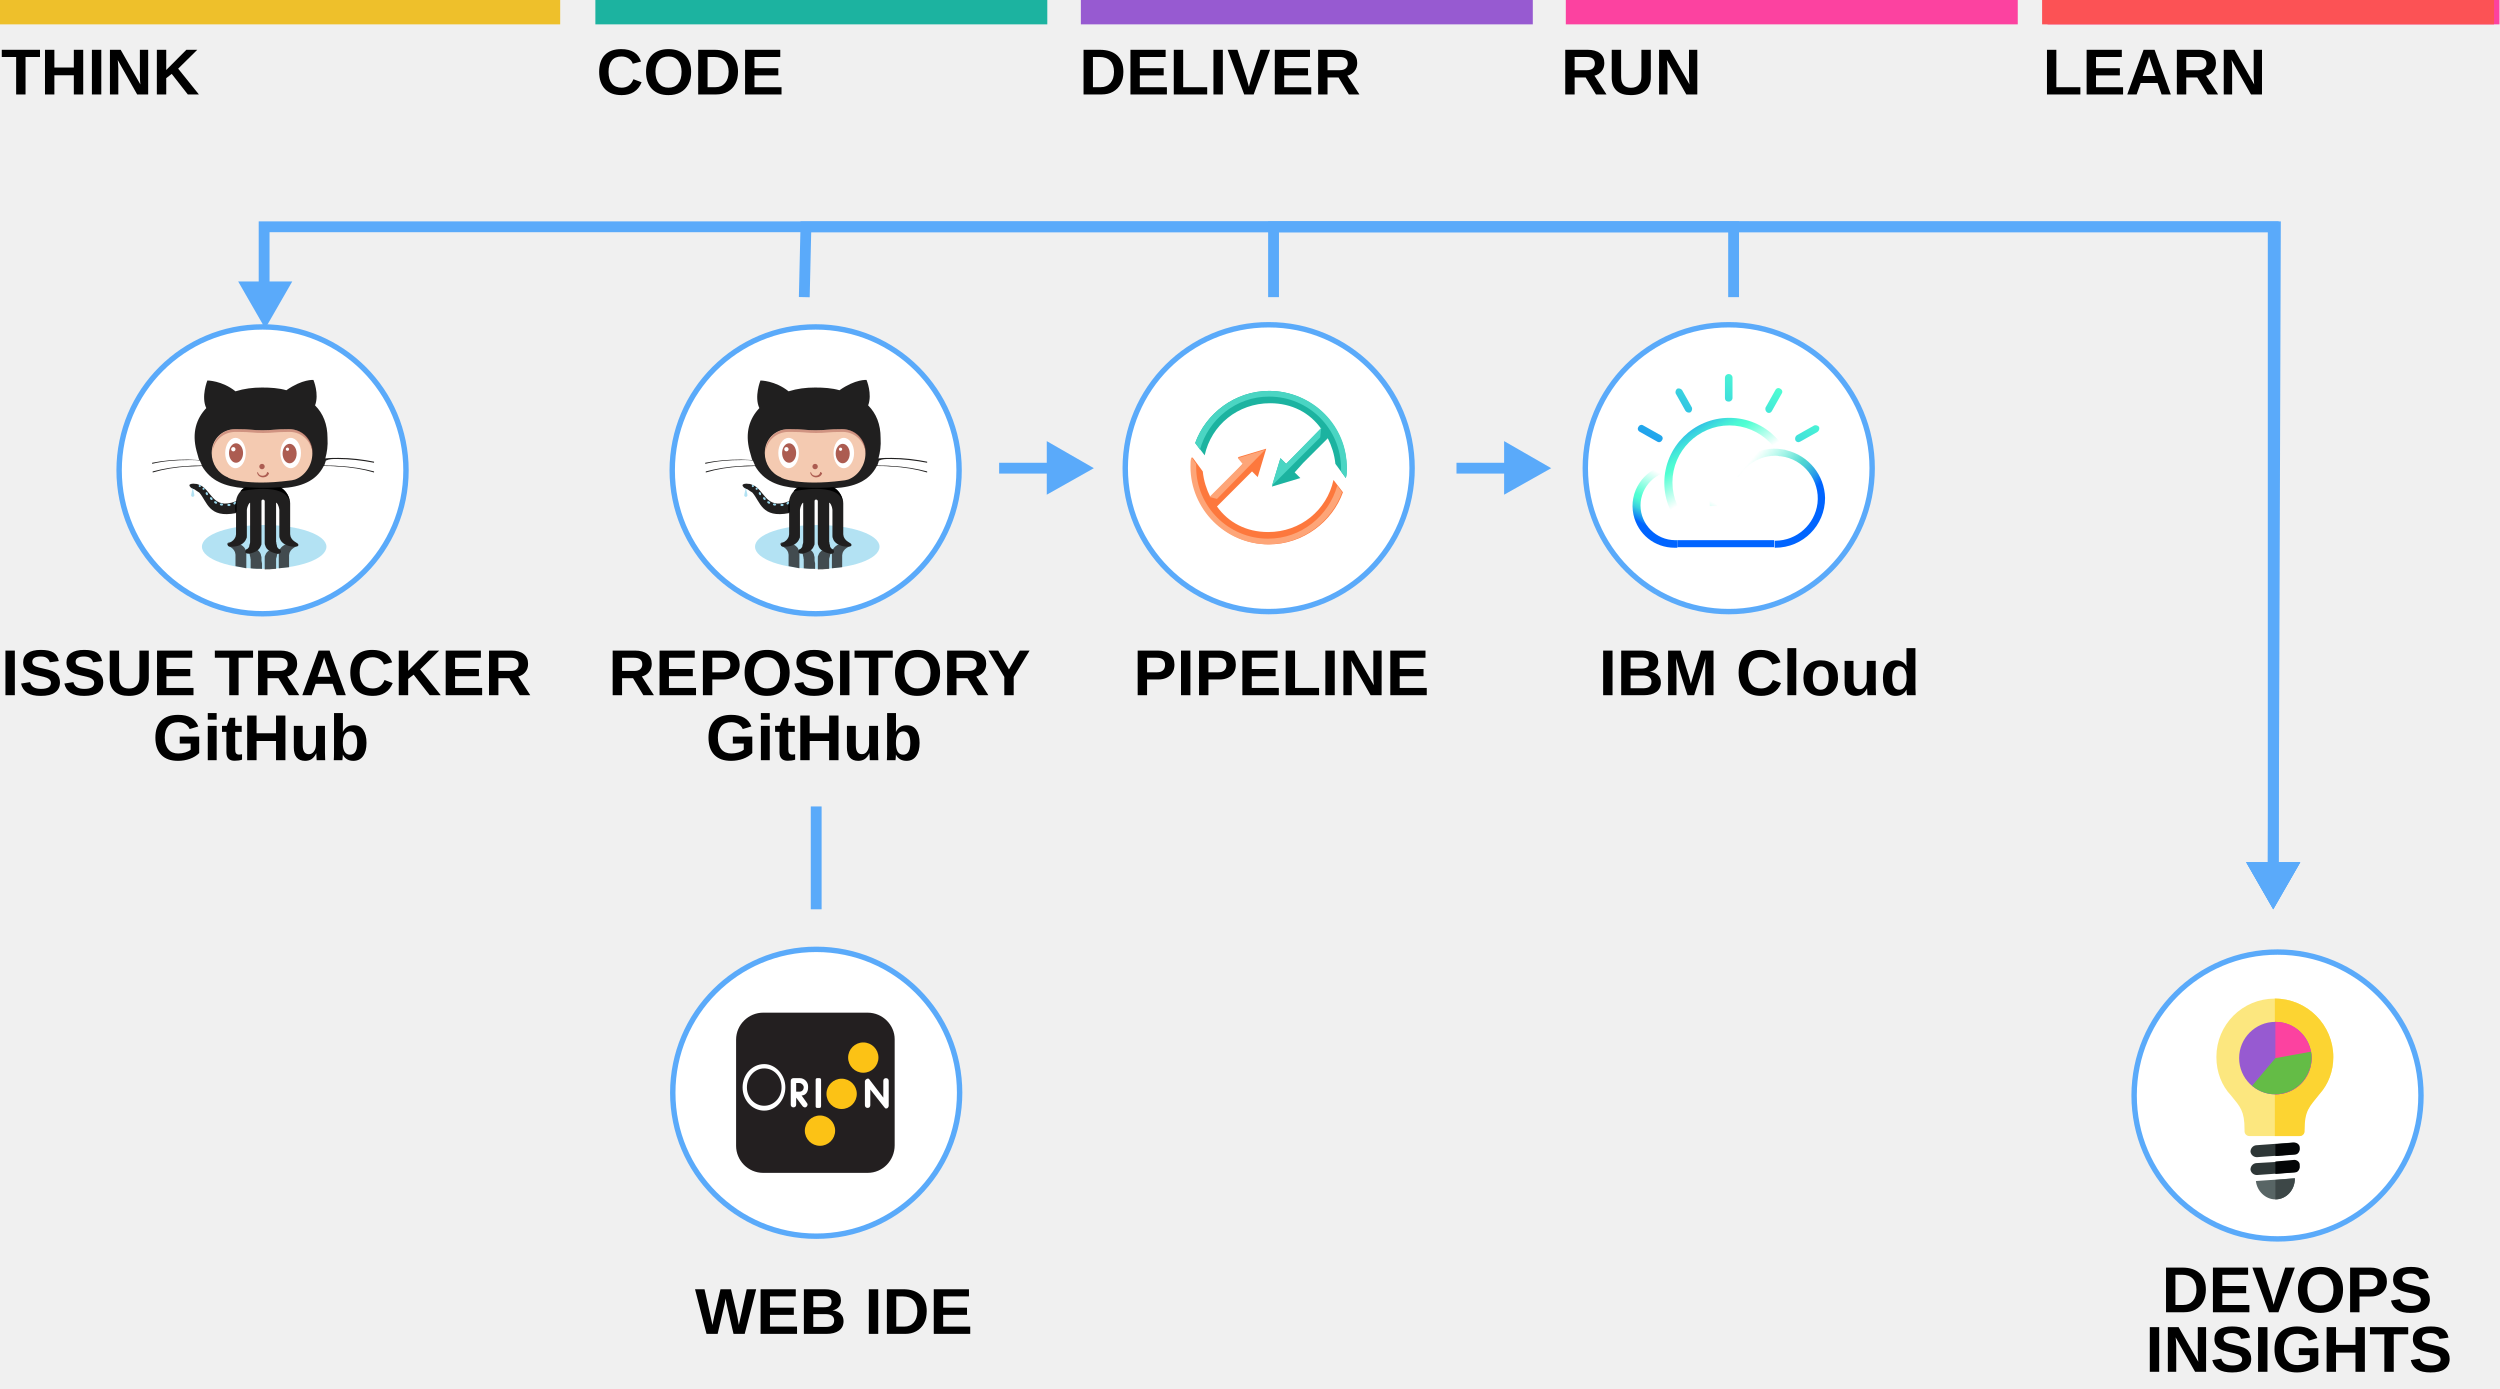
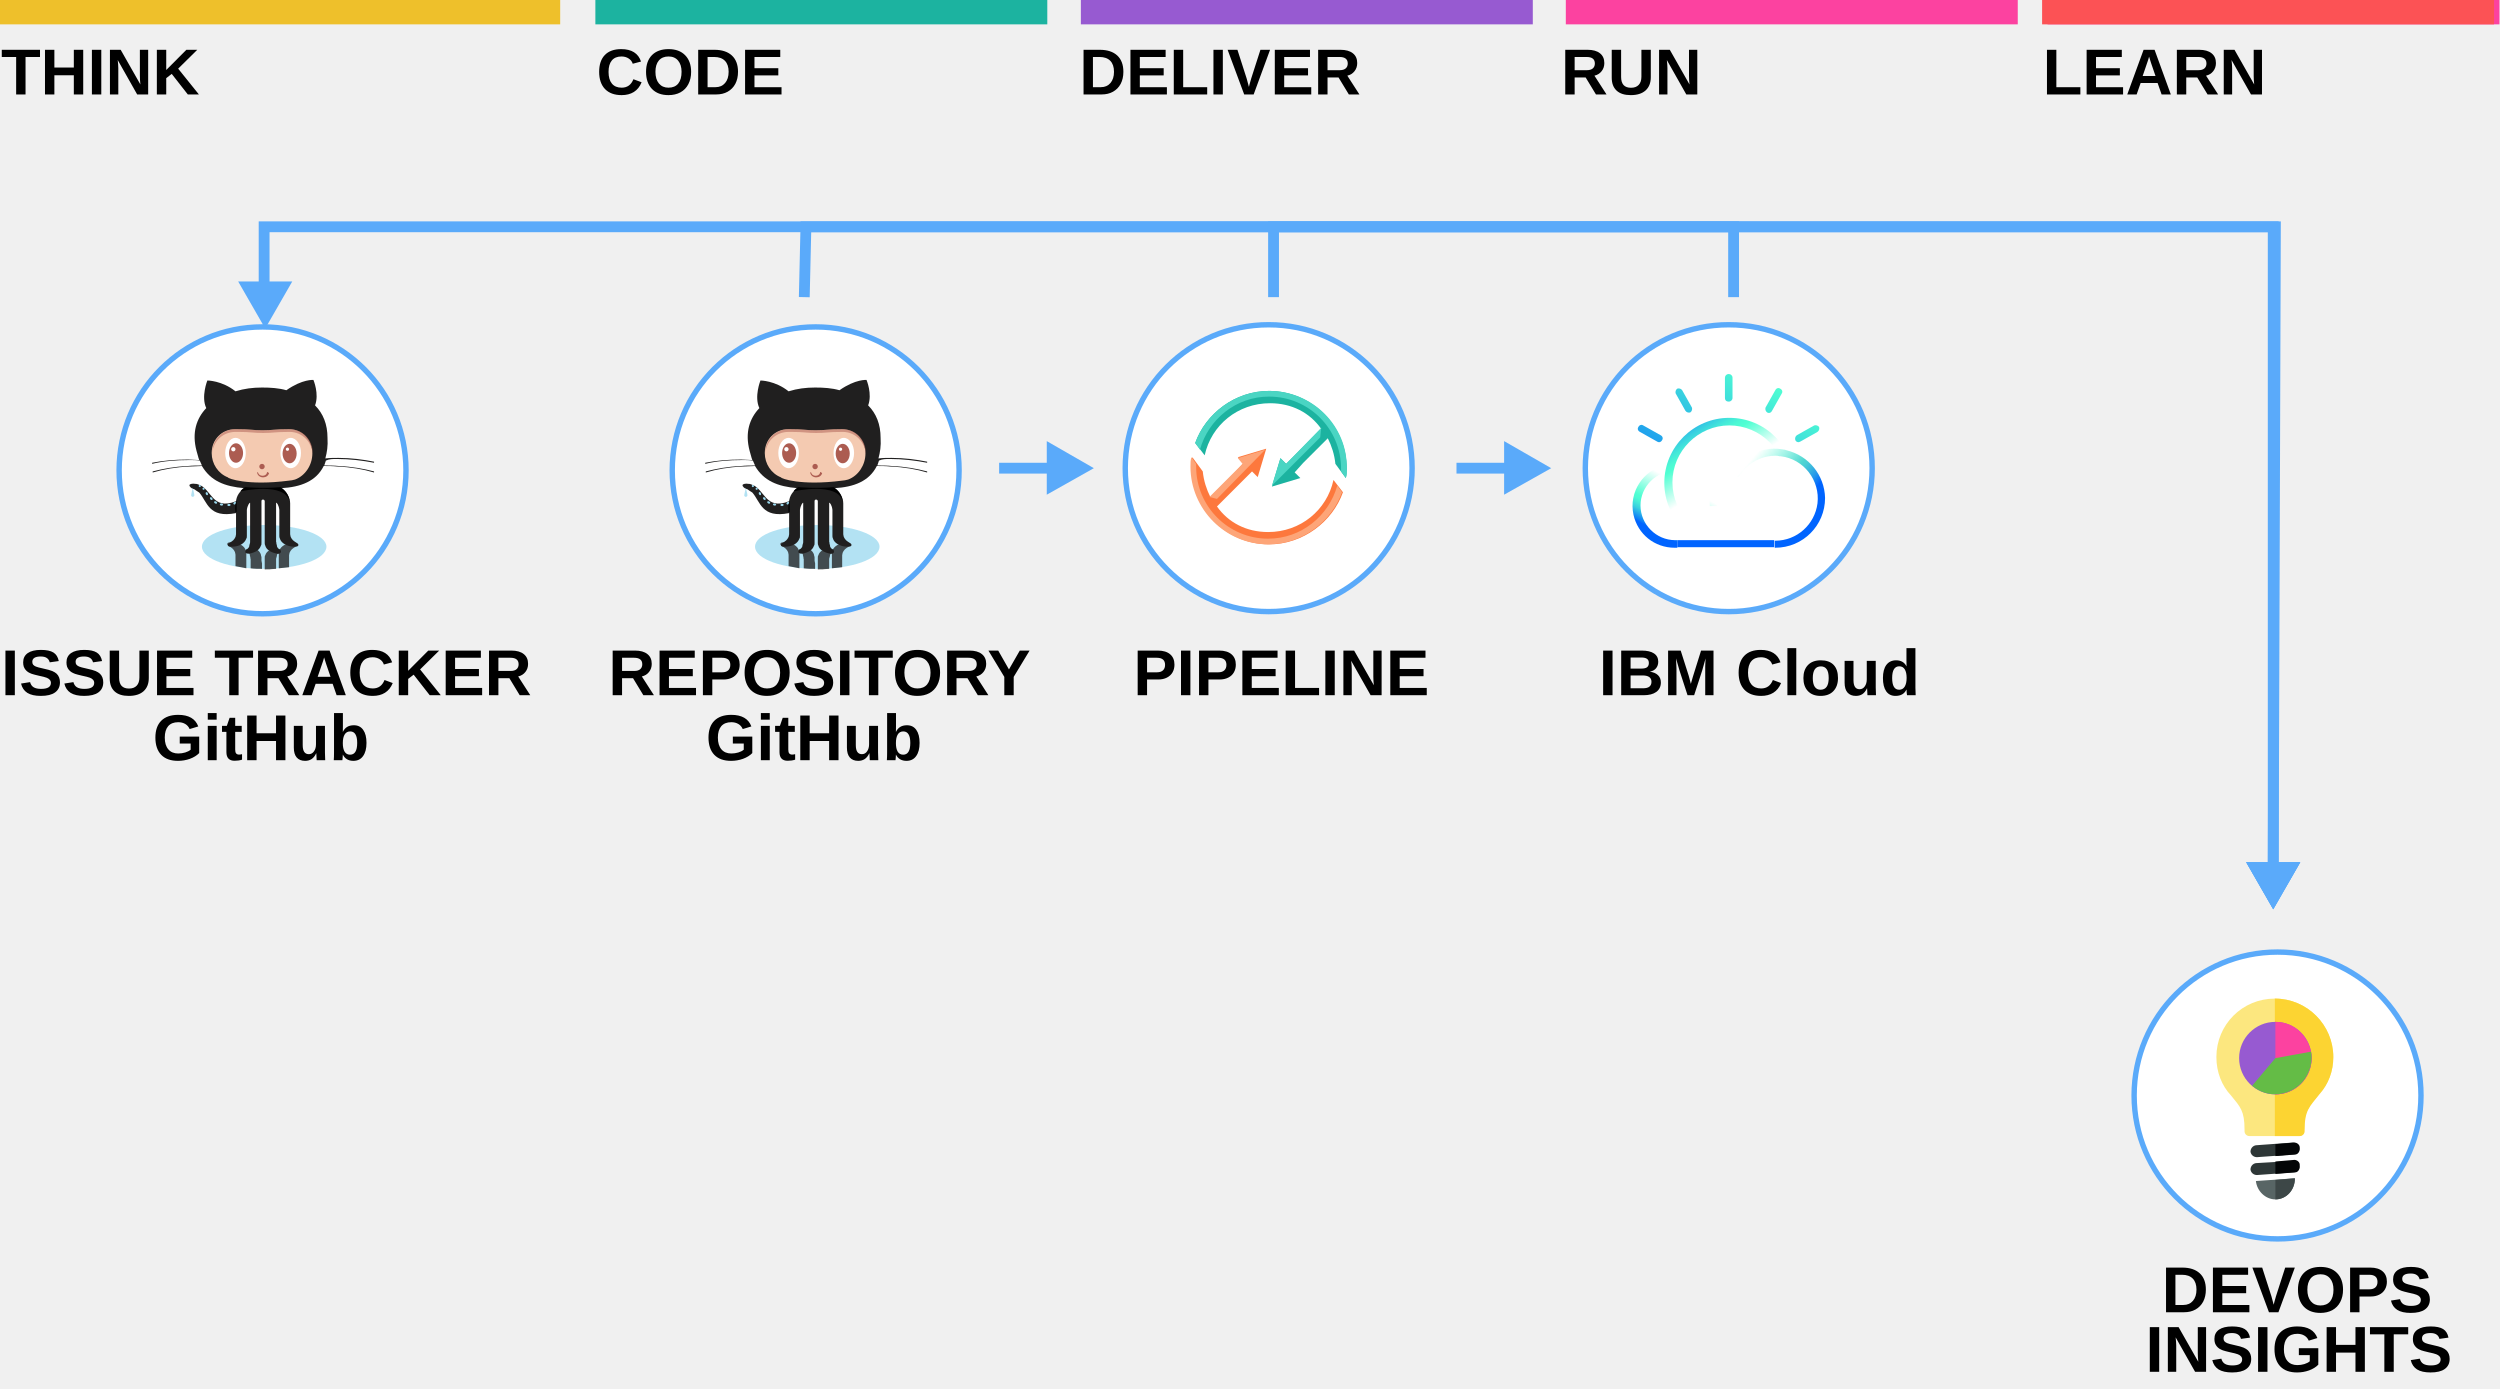
<svg xmlns="http://www.w3.org/2000/svg" version="1.1" id="Layer_1" x="0px" y="0px" viewBox="-74 268.5 461.9 256.5" style="enable-background:new -74 268.5 461.9 256.5;" xml:space="preserve">
  <style type="text/css">
	.st0{fill:none;}
	.st1{fill:#FFFFFF;stroke:#5AAAFA;stroke-miterlimit:10;}
	.st2{fill:#1CB3A0;}
	.st3{fill:#975AD1;}
	.st4{fill:#FC42A0;}
	.st5{fill:none;stroke:#5AAAFA;stroke-width:2;stroke-miterlimit:10;}
	.st6{fill:#5AAAFA;}
	.st7{fill:#FD783D;}
	.st8{fill:#FDA578;}
	.st9{fill:#4AD5C3;}
	.st10{fill:#231F20;}
	.st11{fill:#FCC215;}
	.st12{fill:#FFFFFF;}
	.st13{fill:#2E3737;}
	.st14{fill:#586565;}
	.st15{fill:#FCE77F;}
	.st16{fill:#FCD432;}
	.st17{fill:#030506;}
	.st18{fill:#3D4747;}
	.st19{fill:#64BC46;}
	.st20{fill:#FC5255;}
	.st21{opacity:0.77;fill:#9CDAF0;enable-background:new    ;}
	.st22{opacity:0.77;fill:#201F1F;enable-background:new    ;}
	.st23{fill:#201F1F;}
	.st24{fill:#F4CAB1;}
	.st25{opacity:0.5;fill:#AC5C51;enable-background:new    ;}
	.st26{fill:#AC5C51;}
	.st27{fill:#9CDAF0;}
	.st28{font-family:'Arial'; font-weight: bold}
	.st29{font-size:12px;}
	.st30{fill:none;stroke:#FFFFFF;stroke-width:0.5;stroke-miterlimit:10;}
	.st31{opacity:0.35;}
	.st32{fill:#EEC02B;}
	.st33{fill:url(#SVGID_1_);}
	.st34{fill:url(#SVGID_2_);}
	.st35{fill:#0064FF;}
	.st36{fill:url(#SVGID_3_);}
	.st37{fill:url(#SVGID_4_);}
	.st38{fill:url(#SVGID_5_);}
	.st39{fill:url(#SVGID_6_);}
	.st40{fill:url(#SVGID_7_);}
	.st41{fill:url(#SVGID_8_);}
</style>
  <g>
    <rect id="canvas_background" x="35" y="267.5" class="st0" width="582" height="402" />
  </g>
  <g id="svg_1">
    <circle id="svg_2" class="st1" cx="245.4" cy="355" r="26.5" />
  </g>
  <rect id="svg_3" x="36" y="268.5" class="st2" width="83.5" height="4.5" />
  <rect id="svg_4" x="125.7" y="268.5" class="st3" width="83.5" height="4.5" />
  <rect id="svg_5" x="215.3" y="268.5" class="st4" width="83.5" height="4.5" />
  <circle id="svg_6" class="st1" cx="160.4" cy="355" r="26.5" />
-   <line id="svg_7" class="st5" x1="76.8" y1="436.5" x2="76.8" y2="417.5" />
  <g id="svg_8">
    <g id="svg_9">
      <line id="svg_10" class="st5" x1="120.9" y1="355" x2="110.6" y2="355" />
      <g id="svg_11">
        <polygon id="svg_12" class="st6" points="119.4,350 128.1,355 119.4,359.9    " />
      </g>
    </g>
  </g>
  <g id="svg_13">
    <g id="svg_14">
      <line id="svg_15" class="st5" x1="205.4" y1="355" x2="195.1" y2="355" />
      <g id="svg_16">
        <polygon id="svg_17" class="st6" points="203.9,350 212.6,355 203.9,359.9    " />
      </g>
    </g>
  </g>
-   <circle id="svg_18" class="st1" cx="76.8" cy="470.4" r="26.5" />
  <g id="svg_70">
    <g id="g3-2" transform="scale(1.75) ">
      <g id="svg_71">
        <path id="svg_72" class="st7" d="M98.5,204.1c-0.7,3.2-3.5,5.5-6.9,5.5c-2.3,0-4.2-1-5.4-2.7l3.7-3.7l0.4,0.4l-0.4-0.4l0,0     l0.6,0.6l0.9-3l-3,0.9l0.6,0.6l-0.9,1l-2.6,2.6c-0.4-0.8-0.7-1.7-0.8-2.7l-1.1-1.5c-0.1,0.3-0.1,0.6-0.1,1c0,4.5,3.7,8.2,8.2,8.2     c3.6,0,6.7-2.4,7.8-5.5L98.5,204.1L98.5,204.1z" />
        <polyline id="svg_73" class="st8" points="85.4,205.9 88.9,202.4 88.4,201.8 91.3,200.9 86.2,206.1    " />
      </g>
      <g id="svg_74">
        <path id="svg_75" class="st8" d="M91.6,210.9c3.6,0,6.7-2.4,7.8-5.5l-0.5-0.7c-0.9,3.2-3.8,5.6-7.3,5.6c-4.2,0-7.6-3.4-7.6-7.6     c0-0.1,0-0.2,0-0.3l-0.5-0.7c-0.1,0.3-0.1,0.6-0.1,1C83.4,207.2,87.1,210.9,91.6,210.9z" />
        <line id="svg_76" class="st0" x1="85.5" y1="206" x2="86.1" y2="206.3" />
      </g>
    </g>
    <g id="g3-2_1_" transform="scale(1.75) ">
      <g id="svg_77">
        <path id="svg_78" class="st2" d="M84.9,201.5c0.7-3.2,3.5-5.5,6.9-5.5c2.3,0,4.2,1,5.4,2.7l-3.7,3.7l-0.4-0.4l0.4,0.4l0,0     l-0.6-0.6l-0.9,3l3-0.9l-0.6-0.6l0.9-1l2.6-2.6c0.4,0.8,0.7,1.7,0.8,2.7l1.1,1.5c0.1-0.3,0.1-0.6,0.1-1c0-4.5-3.7-8.2-8.2-8.2     c-3.6,0-6.7,2.4-7.8,5.5L84.9,201.5L84.9,201.5z" />
        <polyline id="svg_79" class="st9" points="97.2,198.6 93.5,202.4 92.9,201.8 92,204.7 97.1,199.6    " />
      </g>
      <g id="svg_80">
        <path id="svg_81" class="st9" d="M91.7,194.7c-3.6,0-6.7,2.4-7.8,5.5l0.5,0.7c0.9-3.2,3.8-5.6,7.3-5.6c4.2,0,7.6,3.4,7.6,7.6     c0,0.1,0,0.2,0,0.3l0.5,0.7c0.1-0.3,0.1-0.6,0.1-1C100,198.4,96.3,194.7,91.7,194.7z" />
        <line id="svg_82" class="st0" x1="97.9" y1="199.7" x2="97.2" y2="199.4" />
      </g>
    </g>
  </g>
-   <path id="XMLID_17_" class="st10" d="M86.3,485.2H67c-2.8,0-5-2.3-5-5v-19.6c0-2.8,2.3-5,5-5h19.3c2.8,0,5,2.3,5,4.9v19.6  C91.3,482.9,89.1,485.2,86.3,485.2z" />
-   <circle id="XMLID_16_" class="st11" cx="85.5" cy="463.9" r="2.8" />
-   <circle id="XMLID_15_" class="st11" cx="81.5" cy="470.6" r="2.8" />
-   <circle id="XMLID_14_" class="st11" cx="77.5" cy="477.4" r="2.8" />
-   <path id="XMLID_13_" class="st12" d="M77.4,473.2H77c-0.2,0-0.3-0.1-0.3-0.3V468c0-0.2,0.1-0.3,0.3-0.3h0.4c0.2,0,0.3,0.1,0.3,0.3  v4.8C77.7,473.1,77.6,473.2,77.4,473.2z" />
-   <path id="XMLID_3_" class="st12" d="M89.7,467.7L89.7,467.7c-0.3,0-0.5,0.2-0.5,0.5v3.1l-2.6-3.4l0,0l-0.1-0.1l0,0h-0.1h-0.1l0,0  l0,0h-0.1l0,0c-0.2,0.1-0.3,0.2-0.4,0.4c0,0,0,0,0,0.1l0,0v4.4c0,0.3,0.2,0.5,0.5,0.5l0,0c0.3,0,0.5-0.2,0.5-0.5v-2.9l2.6,3.3  c0.1,0.1,0.1,0.1,0.2,0.2l0,0h0.1l0,0l0,0h0.1l0,0c0.2,0,0.4-0.3,0.4-0.5v-4.6C90.2,467.9,90,467.7,89.7,467.7z" />
-   <path id="XMLID_9_" class="st12" d="M67.2,465.1c-2.2,0-4,1.9-4,4.3c0,2.4,1.8,4.3,4,4.3c2.2,0,3.9-2,3.9-4.3  C71.1,467.1,69.3,465.1,67.2,465.1z M67.2,472.8c-1.8,0-3.2-1.5-3.2-3.4c0-1.9,1.4-3.5,3.2-3.5c1.8,0,3.2,1.5,3.2,3.5  S68.9,472.8,67.2,472.8z" />
-   <path id="XMLID_8_" class="st12" d="M75.3,469.5v-0.3c0-0.8-0.7-1.5-1.5-1.5h-0.1h-1.1l0,0c-0.3,0-0.5,0.2-0.5,0.5v4.4  c0,0.3,0.2,0.5,0.5,0.5l0,0c0.3,0,0.5-0.2,0.5-0.5v-1.3l1.2,1.6c0.2,0.2,0.5,0.3,0.7,0.1l0,0c0.2-0.2,0.3-0.5,0.1-0.7l-1-1.4  C74.8,470.9,75.3,470.3,75.3,469.5L75.3,469.5z M74.5,469.4c0,0.4-0.3,0.8-0.8,0.8h-0.6l0,0v-1.6h0.6  C74.1,468.6,74.5,469,74.5,469.4L74.5,469.4z" />
  <circle id="svg_83" class="st1" cx="346.8" cy="470.9" r="26.5" />
  <path id="svg_100" class="st13" d="M349.8,481.8l-6.8,0.5c-0.6,0-1.1-0.4-1.2-1l0,0c0-0.6,0.4-1.1,1-1.2l6.8-0.5  c0.6,0,1.1,0.4,1.2,1l0,0C350.9,481.3,350.4,481.8,349.8,481.8z" />
  <path id="svg_101" class="st13" d="M349.8,485.1l-6.8,0.5c-0.6,0-1.1-0.4-1.2-1l0,0c0-0.6,0.4-1.1,1-1.2l6.8-0.4  c0.6,0,1.1,0.4,1.2,1l0,0C350.9,484.6,350.4,485.1,349.8,485.1L349.8,485.1z" />
  <g id="svg_102">
    <path id="svg_103" class="st14" d="M342.9,486.7h-0.1c0.2,1.9,1.8,3.4,3.6,3.4c2,0,3.6-1.7,3.6-3.8c0,0,0,0,0-0.1L342.9,486.7   L342.9,486.7z" />
  </g>
  <g id="svg_104">
    <path id="svg_105" class="st15" d="M357.1,463.8c0-5.9-4.8-10.8-10.8-10.8s-10.8,4.8-10.8,10.8c0,2.8,1,5.3,2.7,7.1   c1.7,2.1,2.5,2.8,2.5,6.3v0.3c0,0.5,0.4,0.9,0.9,0.9h9.2c0.5,0,0.9-0.4,0.9-0.9v-0.2c0-3.7,0.9-4.3,2.8-6.7l0,0   C356.2,468.8,357.1,466.4,357.1,463.8L357.1,463.8z" />
    <path id="svg_106" class="st15" d="M354.7,470.7l0.1-0.2C354.8,470.5,354.7,470.6,354.7,470.7L354.7,470.7z" />
  </g>
  <path id="svg_107" class="st16" d="M357.1,463.8c0-5.9-4.8-10.8-10.8-10.8v25.4h4.6c0.5,0,0.9-0.4,0.9-0.9v-0.2  c0-3.7,0.9-4.3,2.8-6.7l0,0C356.2,468.8,357.1,466.4,357.1,463.8z" />
  <path id="svg_108" class="st17" d="M350.9,484.1v-0.4c0-0.5-0.5-0.9-1-0.9l-3.5,0.3v2.3l3.7-0.3  C350.5,485.1,350.9,484.6,350.9,484.1L350.9,484.1z" />
  <path id="svg_109" class="st17" d="M350.9,480.8v-0.3c0-0.5-0.5-0.9-1-0.9l-3.5,0.3v2.2l3.7-0.3  C350.5,481.8,350.9,481.3,350.9,480.8z" />
  <path id="svg_110" class="st18" d="M350,486.2l-3.6,0.3v3.6C348.4,490.1,350,488.4,350,486.2C350,486.3,350,486.3,350,486.2  L350,486.2z" />
  <circle id="svg_111" class="st3" cx="346.4" cy="464" r="6.7" />
  <path id="svg_112" class="st4" d="M346.4,457.3v13.4c3.7,0,6.7-3,6.7-6.7C353,460.3,350.1,457.3,346.4,457.3z" />
  <path id="svg_113" class="st19" d="M351.5,468.3c1.3-1.6,1.8-3.6,1.5-5.5l-6.6,1.2l-4.3,5.1C344.9,471.5,349.1,471.1,351.5,468.3z" />
  <rect id="svg_114" x="304.3" y="268.5" class="st4" width="83.5" height="4.5" />
  <rect id="svg_121" x="303.3" y="268.5" class="st20" width="83.5" height="4.5" />
  <g id="svg_122">
    <g id="svg_123">
      <polyline id="svg_124" class="st5" points="346,429.3 346.4,310.4 74.9,310.4 74.6,323.4   " />
      <g id="svg_125">
        <polygon id="svg_126" class="st6" points="351,427.8 346,436.5 341,427.8    " />
      </g>
    </g>
  </g>
  <g id="svg_127">
    <g id="svg_128">
      <polyline id="svg_129" class="st5" points="346,429.3 346,310.4 161.3,310.4 161.3,323.4   " />
      <g id="svg_130">
        <polygon id="svg_131" class="st6" points="351,427.8 346,436.5 341,427.8    " />
      </g>
    </g>
  </g>
  <g id="svg_132">
    <g id="svg_133">
      <polyline id="svg_134" class="st5" points="-25.2,324.5 -25.2,310.4 246.3,310.4 246.3,323.4   " />
      <g id="svg_135">
        <polygon id="svg_136" class="st6" points="351,427.8 346,436.5 341,427.8    " />
        <g transform="matrix(1, 0, 0, 1, -371, -109.3)">
          <polygon id="polygon-2" class="st6" points="351,429.8 346,438.5 341,429.8     " />
        </g>
      </g>
    </g>
  </g>
  <g>
    <circle id="svg_137" class="st1" cx="76.7" cy="355.4" r="26.5" />
    <line id="svg_138" class="st0" x1="66.8" y1="337.7" x2="66.8" y2="338.2" />
    <path id="svg_145" class="st21" d="M88.5,369.5c0,2.3-5.1,4.1-11.5,4.1s-11.5-1.8-11.5-4.1s5.1-4,11.5-4S88.5,367.3,88.5,369.5z" />
    <path id="svg_147" class="st22" d="M77.9,370.2c-0.3,0.2-0.6,0.5-0.7,0.9c-0.1,0.1-0.1,0.3-0.1,0.5v0.3v0.3v0.5v1   c1.6,0,0.2,0,2.1-0.1v-0.1v-0.2v-1.1v-0.3c0-0.2,0-0.2,0.1-0.5c0.1-0.3,0-0.4,0.2-0.6c0.1-0.1,0.1-0.1,0.1-0.2L77.9,370.2   L77.9,370.2z" />
    <path id="svg_148" class="st22" d="M83.1,369L83.1,369c-0.1-0.2-0.4-0.2-0.8-0.2c-1.2,0-2.2,0.6-2.5,1.4H80l-0.2,0.4h-0.1v0.1l0,0   v0.6v0.4v1.7v0.1l1.9-0.2v-2c0-0.1,0-0.1,0-0.2c0-0.2,0.1-0.4,0.1-0.5c0.1-0.2,0.2-0.4,0.4-0.6c0.2-0.2,0.4-0.3,0.7-0.5   C83,369.4,83.2,369.2,83.1,369z" />
    <path id="svg_150" class="st22" d="M76.5,373.6L76.5,373.6c0.1,0,0.3,0,0.4,0s0.1,0,0.2,0l0,0c-0.1,0-0.1,0-0.2,0   C76.7,373.6,76.6,373.6,76.5,373.6z" />
    <path id="svg_153" class="st22" d="M73.7,373.5c0.2,0,0.4,0,0.6,0.1l0,0C74.1,373.5,73.9,373.5,73.7,373.5L73.7,373.5z" />
    <path id="svg_154" class="st22" d="M76.5,372.1v-0.3v-0.3c0-0.2-0.1-0.3-0.1-0.5c-0.2-0.7-0.8-1.1-1.5-1.3v0.7h-1   c0.2,0.1,0,0,0.3,0.3c0.2,0.2,0.1,0.3,0.2,0.6c0.1,0.3,0,0.3,0.1,0.5v0.3v1.4c0.7,0.1,1.4,0.1,2.1,0.1v-1L76.5,372.1   C76.6,372.1,76.5,372.1,76.5,372.1z" />
    <path id="svg_155" class="st22" d="M73.7,373.5L73.7,373.5v-1.8v-0.4v-0.6l0,0c0-0.2-0.1-0.3-0.1-0.5c-0.2-0.8-1.3-1.5-2.6-1.5   c-0.4,0-0.7,0-0.8,0.2l0,0c-0.1,0.2,0.1,0.4,0.3,0.5c0.3,0.2,0.5,0.3,0.7,0.5c0.2,0.2,0.3,0.4,0.4,0.6c0,0.1,0.1,0.3,0.1,0.5   c0,0.1,0,0.1,0,0.2v1.9" />
    <path id="svg_156" class="st23" d="M90.4,353.3c2.5,0,4.8,0.3,6.9,0.7v-0.2c-2-0.4-4.2-0.7-6.6-0.7c-0.8,0-1.6,0-2.4,0.1   c0.3-1.1,0.5-2.3,0.4-3.8c0-2.5-0.8-4.5-2.3-6c0.8-2.1-0.3-4.7-0.3-4.7s-2-0.2-5,1.9c-1.4-0.4-2.9-0.5-4.5-0.5   c-1.7,0-3.3,0.2-4.9,0.7l0,0c-2.5-2-5.2-2-5.2-2s-1.2,3-0.2,5.1l0,0c-1.8,1.9-2.7,4.5-1.8,7.9c0.2,0.6,0.3,1.2,0.5,1.7   c-0.7,0-1.4-0.1-2.1-0.1c-2.4,0-4.6,0.2-6.6,0.6v0.2c2-0.5,4.4-0.7,6.9-0.7c0.6,0,1.3,0,1.9,0.1c0.1,0.3,0.3,0.6,0.4,0.9   c-0.8,0-1.7,0-2.6,0.1c-2.4,0.1-4.6,0.5-6.5,1v0.2c2-0.6,4.3-1,6.8-1.1c0.8,0,1.6-0.1,2.3-0.1c1.6,2.7,4.1,3.8,7.9,4.1   c-0.9,0.5-1.5,1.4-1.6,2.4c-4.5,1.8-4.5-2.4-7-3.1c-0.2-0.1-0.3-0.1-0.5-0.1c-0.5-0.1-1,0-1.1,0.2l0,0v0.1c0,0.1,0,0.1,0.1,0.2   c0.1,0.2,0.4,0.4,0.8,0.5c0.3,0.2,0.7,0.5,0.9,0.6c1.5,1.7,1.7,4.8,6.8,3.8v1.6v2.1c0,0.1,0,0.1,0,0.2c0,0.2-0.1,0.4-0.1,0.5   c-0.1,0.2-0.2,0.4-0.4,0.6c-0.2,0.2-0.4,0.3-0.7,0.5c-0.2,0.1-0.4,0.3-0.3,0.5l0,0c0.1,0.2,0.3,0.2,0.8,0.2c1.3,0,2.3-0.6,2.6-1.5   c0.1-0.1,0.1-0.3,0.1-0.5l0,0v-0.6v-0.4v-1.7v-2.1c0.1-0.8,0.5-1.4,0.6-1.3v1.3v3.5v2.1v0.3c0,0.2,0,0.2-0.1,0.5   c-0.1,0.3,0,0.4-0.2,0.6c-0.3,0.3,0,0.1-0.4,0.3c-0.2,0.1-0.2,0.3-0.2,0.5c0.1,0.2,0.2,0.3,0.7,0.3c1.1-0.2,1.9-0.6,2.2-1.5   c0.1-0.1,0.1-0.3,0.1-0.5v-0.3v-0.3v-0.5v-1.6v-5c0-0.2,0.1-0.3,0.3-0.3c0.1,0,0.3,0.1,0.3,0.3v5v1.6v0.5v0.3v0.3   c0,0.2,0,0.3,0.1,0.5c0.2,0.8,1.1,1.3,2.2,1.5c0.4,0.1,0.6-0.1,0.7-0.3c0-0.2,0-0.4-0.2-0.5c-0.4-0.2-0.1,0-0.4-0.3   c-0.2-0.2-0.1-0.4-0.2-0.6c-0.1-0.3,0-0.3-0.1-0.5v-0.3v-2.1v-3.5v-1.3c0.1-0.1,0.5,0.4,0.6,1.3v2.1v1.7v0.4v0.6l0,0   c0,0.2,0,0.3,0.1,0.5c0.2,0.8,1.3,1.5,2.6,1.5c0.4,0,0.7,0,0.8-0.2l0,0c0.1-0.2-0.1-0.4-0.3-0.5c-0.3-0.2-0.5-0.3-0.7-0.5   c-0.2-0.2-0.3-0.4-0.4-0.6c0-0.1-0.1-0.3-0.1-0.5c0-0.1,0-0.1,0-0.2v-2.1v-3.4c0-1.1-0.7-2.3-1.7-2.8c3.7-0.2,6.5-1.3,7.9-4.1   c0.8,0,1.6,0,2.5,0.1c2.5,0.1,4.8,0.5,6.8,1.1v-0.2c-1.9-0.5-4.1-0.9-6.5-1c-0.9-0.1-1.8-0.1-2.7-0.1c0.1-0.3,0.2-0.6,0.3-0.9   C89,353.3,89.7,353.3,90.4,353.3L90.4,353.3z" />
    <path id="svg_159" class="st24" d="M85.9,352.3c0-2.5-1.8-4.5-4.3-4.5l0,0c-2.7,0-3.1,0.2-4.9,0.2c-1.8,0-2.2-0.2-4.7-0.2   c-0.1,0-0.2,0-0.4,0c-2.4,0-4.3,1.9-4.3,4.4c0,2,1.2,3.8,3,4.5l0,0c0,0.2,3.6,1.6,11.3,0.6c0.3,0,0.7-0.1,1.1-0.2l0,0l0,0   C84.6,356.4,85.9,354.4,85.9,352.3z" />
    <path id="svg_160" class="st25" d="M71.7,348.3c0.1,0,0.3,0,0.4,0c2.5,0,2.9,0.2,4.7,0.2c1.8,0,2.2-0.2,4.9-0.2l0,0   c2.4,0,4.1,1.9,4.3,4.2c0-0.1,0-0.1,0-0.2c0-2.5-1.8-4.5-4.3-4.5l0,0c-2.7,0-3.1,0.2-4.9,0.2c-1.8,0-2.2-0.2-4.7-0.2   c-0.1,0-0.2,0-0.4,0c-2.4,0-4.3,1.9-4.3,4.4c0,0.1,0,0.1,0,0.2C67.5,350.1,69.3,348.3,71.7,348.3z" />
    <ellipse id="svg_161" class="st12" cx="71.7" cy="352.2" rx="1.9" ry="2.8" />
    <ellipse id="svg_162" class="st26" cx="71.8" cy="352.2" rx="1.3" ry="1.8" />
    <circle id="svg_163" class="st12" cx="71.3" cy="351.5" r="0.4" />
    <ellipse id="svg_164" class="st12" cx="81.9" cy="352.2" rx="1.9" ry="2.8" />
    <ellipse id="svg_165" class="st26" cx="81.7" cy="352.3" rx="1.3" ry="1.8" />
    <circle id="svg_166" class="st12" cx="81.3" cy="351.5" r="0.3" />
    <circle id="svg_167" class="st26" cx="76.6" cy="354.7" r="0.5" />
    <path id="svg_168" class="st26" d="M77.6,355.7c-0.1,0-0.1,0.1-0.1,0.2c-0.1,0.3-0.4,0.5-0.8,0.5c-0.4,0-0.7-0.2-0.8-0.5   c0-0.1-0.1-0.2-0.1-0.2s-0.1,0.1-0.1,0.2c0.1,0.4,0.5,0.8,1.1,0.8c0.5,0,1-0.3,1.1-0.8C77.7,355.8,77.6,355.7,77.6,355.7z" />
    <path id="svg_169" class="st21" d="M64.1,360c0,0.2-0.2,0.3-0.3,0.3c-0.2,0-0.3-0.2-0.3-0.3s0.3-1.4,0.3-1.4S64.1,359.8,64.1,360z" />
    <ellipse id="svg_170" class="st27" cx="65.1" cy="358.3" rx="0.2" ry="0.2" />
    <ellipse id="svg_171" class="st27" cx="65.8" cy="358.8" rx="0.2" ry="0.2" />
    <ellipse id="svg_172" transform="matrix(-0.3856 -0.9227 0.9227 -0.3856 -239.8885 559.6743)" class="st27" cx="66.4" cy="359.7" rx="0.3" ry="0.2" />
    <ellipse id="svg_173" transform="matrix(-0.6562 -0.7546 0.7546 -0.6562 -160.7889 647.957)" class="st27" cx="67.2" cy="360.6" rx="0.3" ry="0.2" />
    <ellipse id="svg_174" transform="matrix(-0.866 -0.5 0.5 -0.866 -53.6497 708.2708)" class="st27" cx="68.1" cy="361.3" rx="0.3" ry="0.2" />
    <ellipse id="svg_175" transform="matrix(-0.9912 -0.1325 0.1325 -0.9912 89.7715 729.4015)" class="st27" cx="69.2" cy="361.7" rx="0.3" ry="0.2" />
    <ellipse id="svg_176" transform="matrix(-6.731241e-02 -0.9977 0.9977 -6.731241e-02 -285.7316 456.4899)" class="st27" cx="70.5" cy="361.8" rx="0.2" ry="0.3" />
    <path id="svg_177" class="st27" d="M71.8,361.4c0,0.1,0,0.2-0.2,0.3c-0.2,0.1-0.3-0.1-0.3-0.2s0.1-0.2,0.3-0.3   C71.8,361.2,71.8,361.3,71.8,361.4z" />
    <path id="svg_178" d="M73.5,358.5c-0.4,0.2-0.7,0.5-0.9,0.8c0.3-0.1,8.3-1.8,9.1,1.9c-0.1-1.1-0.7-2.1-1.7-2.7   C76.8,358.8,73.5,358.5,73.5,358.5z" />
    <path id="svg_179" d="M71.9,360.9c0,1.2,0,2.2,0,2.2s-0.1,0-0.2,0C71.7,363.1,71.5,362.1,71.9,360.9z" />
    <line id="svg_182" class="st0" x1="79.6" y1="370.5" x2="78.4" y2="370.1" />
    <line id="svg_183" class="st0" x1="79.7" y1="373.5" x2="81" y2="373.5" />
    <line id="svg_184" class="st0" x1="80.1" y1="373.5" x2="79.7" y2="373.5" />
    <line id="svg_185" class="st0" x1="80.4" y1="373.4" x2="80.1" y2="373.5" />
    <line id="svg_186" class="st0" x1="80.1" y1="373.5" x2="79.8" y2="373.5" />
    <line id="svg_188" class="st0" x1="81.6" y1="373.3" x2="81.2" y2="373.3" />
    <line id="svg_189" class="st0" x1="80.9" y1="373.4" x2="81.2" y2="373.3" />
    <line id="svg_190" class="st0" x1="80.5" y1="373.4" x2="80.9" y2="373.4" />
    <line id="svg_191" class="st0" x1="80.1" y1="373.5" x2="80.4" y2="373.4" />
    <line id="svg_192" class="st0" x1="80.5" y1="373.4" x2="80.4" y2="373.4" />
    <line id="svg_193" class="st0" x1="79.7" y1="373.5" x2="79.6" y2="373.5" />
    <line id="svg_194" class="st0" x1="81.6" y1="373.3" x2="81.5" y2="373.3" />
    <text id="headerSVG.repository" transform="matrix(1 0 0 1 38.4 396.95)" class="st28 st29">REPOSITORY</text>
    <text id="headerSVG.gitHub1" transform="matrix(1 0 0 1 56.4 408.95)" class="st28 st29">GitHub</text>
  </g>
  <polygon id="svg_143" class="st30" points="243.3,348.8 243.3,363.4 255.9,356.1 " />
  <g id="svg_144">
    <g id="svg_146" class="st31">
	</g>
    <g id="svg_149" class="st31">
      <path id="svg_151" class="st22" d="M76.9,365.6" />
      <path id="svg_152" class="st22" d="M76.9,365.6" />
    </g>
    <path id="svg_157" class="st0" d="M75.9,355.7" />
    <g id="svg_158">
	</g>
    <path id="svg_180" class="st21" d="M76.9,369.5" />
    <path id="svg_181" class="st21" d="M76.9,361.5" />
    <line id="svg_187" class="st0" x1="80.1" y1="373.5" x2="80.1" y2="373.5" />
  </g>
  <text id="headerSVG.think" transform="matrix(1 0 0 1 -73.813 285.95)" class="st28 st29">THINK</text>
  <text id="headerSVG.code" transform="matrix(1 0 0 1 36.2 285.95)" class="st28 st29">CODE</text>
  <text id="headerSVG.deliver" transform="matrix(1 0 0 1 125.4 285.95)" class="st28 st29">DELIVER</text>
  <text id="headerSVG.run" transform="matrix(1 0 0 1 214.4 285.95)" class="st28 st29">RUN</text>
  <text id="headerSVG.learn" transform="matrix(1 0 0 1 303.4 285.95)" class="st28 st29">LEARN</text>
-   <text id="headerSVG.webIde" transform="matrix(1 0 0 1 54.4 514.95)" class="st28 st29">WEB IDE</text>
  <text id="headerSVG.pipeline" transform="matrix(1 0 0 1 135.4 396.95)" class="st28 st29">PIPELINE</text>
  <text id="headerSVG.ibmCloud" transform="matrix(1 0 0 1 221.4 396.95)" class="st28 st29">IBM Cloud</text>
  <text id="headerSVG.devops" transform="matrix(1 0 0 1 325.4 510.95)" class="st28 st29">DEVOPS</text>
  <text id="headerSVG.insights" transform="matrix(1 0 0 1 322.4 521.95)" class="st28 st29">INSIGHTS</text>
  <rect id="rect-1" x="-74" y="268.5" class="st32" width="103.5" height="4.5" />
  <g transform="matrix(1, 0, 0, 1, -112.1906, 0)">
    <circle id="circle-1" class="st1" cx="86.7" cy="355.4" r="26.5" />
    <line id="line-1" class="st0" x1="76.8" y1="337.7" x2="76.8" y2="338.2" />
    <path id="path-1" class="st21" d="M98.5,369.5c0,2.3-5.1,4.1-11.5,4.1s-11.5-1.8-11.5-4.1s5.1-4,11.5-4S98.5,367.3,98.5,369.5z" />
    <path id="path-2" class="st22" d="M87.9,370.2c-0.3,0.2-0.6,0.5-0.7,0.9c-0.1,0.1-0.1,0.3-0.1,0.5v0.3v0.3v0.5v1   c1.6,0,0.2,0,2.1-0.1v-0.1v-0.2v-1.1v-0.3c0-0.2,0-0.2,0.1-0.5c0.1-0.3,0-0.4,0.2-0.6c0.1-0.1,0.1-0.1,0.1-0.2L87.9,370.2   L87.9,370.2z" />
    <path id="path-3" class="st22" d="M93.1,369L93.1,369c-0.1-0.2-0.4-0.2-0.8-0.2c-1.2,0-2.2,0.6-2.5,1.4H90l-0.2,0.4h-0.1v0.1l0,0   v0.6v0.4v1.7v0.1l1.9-0.2v-2c0-0.1,0-0.1,0-0.2c0-0.2,0.1-0.4,0.1-0.5c0.1-0.2,0.2-0.4,0.4-0.6s0.4-0.3,0.7-0.5   C93,369.4,93.2,369.2,93.1,369z" />
    <path id="path-4" class="st22" d="M86.5,373.6L86.5,373.6c0.1,0,0.3,0,0.4,0c0.1,0,0.1,0,0.2,0l0,0c-0.1,0-0.1,0-0.2,0   C86.7,373.6,86.6,373.6,86.5,373.6z" />
    <path id="path-5" class="st22" d="M83.7,373.5c0.2,0,0.4,0,0.6,0.1l0,0C84.1,373.5,83.9,373.5,83.7,373.5L83.7,373.5z" />
    <path id="path-6" class="st22" d="M86.5,372.1v-0.3v-0.3c0-0.2-0.1-0.3-0.1-0.5c-0.2-0.7-0.8-1.1-1.5-1.3v0.7h-1   c0.2,0.1,0,0,0.3,0.3c0.2,0.2,0.1,0.3,0.2,0.6c0.1,0.3,0,0.3,0.1,0.5v0.3v1.4c0.7,0.1,1.4,0.1,2.1,0.1v-1L86.5,372.1   C86.6,372.1,86.5,372.1,86.5,372.1z" />
    <path id="path-7" class="st22" d="M83.7,373.5L83.7,373.5v-1.8v-0.4v-0.6l0,0c0-0.2-0.1-0.3-0.1-0.5c-0.2-0.8-1.3-1.5-2.6-1.5   c-0.4,0-0.7,0-0.8,0.2l0,0c-0.1,0.2,0.1,0.4,0.3,0.5c0.3,0.2,0.5,0.3,0.7,0.5c0.2,0.2,0.3,0.4,0.4,0.6c0,0.1,0.1,0.3,0.1,0.5   c0,0.1,0,0.1,0,0.2v1.9" />
    <path id="path-8" class="st23" d="M100.4,353.3c2.5,0,4.8,0.3,6.9,0.7v-0.2c-2-0.4-4.2-0.7-6.6-0.7c-0.8,0-1.6,0-2.4,0.1   c0.3-1.1,0.5-2.3,0.4-3.8c0-2.5-0.8-4.5-2.3-6c0.8-2.1-0.3-4.7-0.3-4.7s-2-0.2-5,1.9c-1.4-0.4-2.9-0.5-4.5-0.5   c-1.7,0-3.3,0.2-4.9,0.7l0,0c-2.5-2-5.2-2-5.2-2s-1.2,3-0.2,5.1l0,0c-1.8,1.9-2.7,4.5-1.8,7.9c0.2,0.6,0.3,1.2,0.5,1.7   c-0.7,0-1.4-0.1-2.1-0.1c-2.4,0-4.6,0.2-6.6,0.6v0.2c2-0.5,4.4-0.7,6.9-0.7c0.6,0,1.3,0,1.9,0.1c0.1,0.3,0.3,0.6,0.4,0.9   c-0.8,0-1.7,0-2.6,0.1c-2.4,0.1-4.6,0.5-6.5,1v0.2c2-0.6,4.3-1,6.8-1.1c0.8,0,1.6-0.1,2.3-0.1c1.6,2.7,4.1,3.8,7.9,4.1   c-0.9,0.5-1.5,1.4-1.6,2.4c-4.5,1.8-4.5-2.4-7-3.1c-0.2-0.1-0.3-0.1-0.5-0.1c-0.5-0.1-1,0-1.1,0.2l0,0v0.1c0,0.1,0,0.1,0.1,0.2   c0.1,0.2,0.4,0.4,0.8,0.5c0.3,0.2,0.7,0.5,0.9,0.6c1.5,1.7,1.7,4.8,6.8,3.8v1.6v2.1c0,0.1,0,0.1,0,0.2c0,0.2-0.1,0.4-0.1,0.5   c-0.1,0.2-0.2,0.4-0.4,0.6c-0.2,0.2-0.4,0.3-0.7,0.5c-0.2,0.1-0.4,0.3-0.3,0.5l0,0c0.1,0.2,0.3,0.2,0.8,0.2c1.3,0,2.3-0.6,2.6-1.5   c0.1-0.1,0.1-0.3,0.1-0.5l0,0v-0.6v-0.4v-1.7v-2.1c0.1-0.8,0.5-1.4,0.6-1.3v1.3v3.5v2.1v0.3c0,0.2,0,0.2-0.1,0.5   c-0.1,0.3,0,0.4-0.2,0.6c-0.3,0.3,0,0.1-0.4,0.3c-0.2,0.1-0.2,0.3-0.2,0.5c0.1,0.2,0.2,0.3,0.7,0.3c1.1-0.2,1.9-0.6,2.2-1.5   c0.1-0.1,0.1-0.3,0.1-0.5v-0.3v-0.3v-0.5v-1.6v-5c0-0.2,0.1-0.3,0.3-0.3c0.1,0,0.3,0.1,0.3,0.3v5v1.6v0.5v0.3v0.3   c0,0.2,0,0.3,0.1,0.5c0.2,0.8,1.1,1.3,2.2,1.5c0.4,0.1,0.6-0.1,0.7-0.3c0-0.2,0-0.4-0.2-0.5c-0.4-0.2-0.1,0-0.4-0.3   c-0.2-0.2-0.1-0.4-0.2-0.6c-0.1-0.3,0-0.3-0.1-0.5v-0.3v-2.1v-3.5v-1.3c0.1-0.1,0.5,0.4,0.6,1.3v2.1v1.7v0.4v0.6l0,0   c0,0.2,0,0.3,0.1,0.5c0.2,0.8,1.3,1.5,2.6,1.5c0.4,0,0.7,0,0.8-0.2l0,0c0.1-0.2-0.1-0.4-0.3-0.5c-0.3-0.2-0.5-0.3-0.7-0.5   c-0.2-0.2-0.3-0.4-0.4-0.6c0-0.1-0.1-0.3-0.1-0.5c0-0.1,0-0.1,0-0.2v-2.1v-3.4c0-1.1-0.7-2.3-1.7-2.8c3.7-0.2,6.5-1.3,7.9-4.1   c0.8,0,1.6,0,2.5,0.1c2.5,0.1,4.8,0.5,6.8,1.1v-0.2c-1.9-0.5-4.1-0.9-6.5-1c-0.9-0.1-1.8-0.1-2.7-0.1c0.1-0.3,0.2-0.6,0.3-0.9   C99,353.3,99.7,353.3,100.4,353.3L100.4,353.3z" />
    <path id="path-9" class="st24" d="M95.9,352.3c0-2.5-1.8-4.5-4.3-4.5l0,0c-2.7,0-3.1,0.2-4.9,0.2c-1.8,0-2.2-0.2-4.7-0.2   c-0.1,0-0.2,0-0.4,0c-2.4,0-4.3,1.9-4.3,4.4c0,2,1.2,3.8,3,4.5l0,0c0,0.2,3.6,1.6,11.3,0.6c0.3,0,0.7-0.1,1.1-0.2l0,0l0,0   C94.6,356.4,95.9,354.4,95.9,352.3z" />
    <path id="path-10" class="st25" d="M81.7,348.3c0.1,0,0.3,0,0.4,0c2.5,0,2.9,0.2,4.7,0.2c1.8,0,2.2-0.2,4.9-0.2l0,0   c2.4,0,4.1,1.9,4.3,4.2c0-0.1,0-0.1,0-0.2c0-2.5-1.8-4.5-4.3-4.5l0,0c-2.7,0-3.1,0.2-4.9,0.2c-1.8,0-2.2-0.2-4.7-0.2   c-0.1,0-0.2,0-0.4,0c-2.4,0-4.3,1.9-4.3,4.4c0,0.1,0,0.1,0,0.2C77.5,350.1,79.3,348.3,81.7,348.3z" />
    <ellipse id="ellipse-1" class="st12" cx="81.7" cy="352.2" rx="1.9" ry="2.8" />
    <ellipse id="ellipse-2" class="st26" cx="81.8" cy="352.2" rx="1.3" ry="1.8" />
    <circle id="circle-2" class="st12" cx="81.3" cy="351.5" r="0.4" />
    <ellipse id="ellipse-3" class="st12" cx="91.9" cy="352.2" rx="1.9" ry="2.8" />
    <ellipse id="ellipse-4" class="st26" cx="91.7" cy="352.3" rx="1.3" ry="1.8" />
    <circle id="circle-3" class="st12" cx="91.3" cy="351.5" r="0.3" />
    <circle id="circle-4" class="st26" cx="86.6" cy="354.7" r="0.5" />
    <path id="path-11" class="st26" d="M87.6,355.7c-0.1,0-0.1,0.1-0.1,0.2c-0.1,0.3-0.4,0.5-0.8,0.5s-0.7-0.2-0.8-0.5   c0-0.1-0.1-0.2-0.1-0.2s-0.1,0.1-0.1,0.2c0.1,0.4,0.5,0.8,1.1,0.8c0.5,0,1-0.3,1.1-0.8C87.7,355.8,87.6,355.7,87.6,355.7z" />
    <path id="path-12" class="st21" d="M74.1,360c0,0.2-0.2,0.3-0.3,0.3c-0.2,0-0.3-0.2-0.3-0.3s0.3-1.4,0.3-1.4S74.1,359.8,74.1,360z" />
    <ellipse id="ellipse-5" class="st27" cx="75.1" cy="358.3" rx="0.2" ry="0.2" />
    <ellipse id="ellipse-6" class="st27" cx="75.8" cy="358.8" rx="0.2" ry="0.2" />
    <ellipse id="ellipse-7" transform="matrix(-0.3856 -0.9227 0.9227 -0.3856 -226.0312 568.9028)" class="st27" cx="76.4" cy="359.7" rx="0.3" ry="0.2" />
    <ellipse id="ellipse-8" transform="matrix(-0.6562 -0.7546 0.7546 -0.6562 -144.2267 655.5032)" class="st27" cx="77.2" cy="360.6" rx="0.3" ry="0.2" />
    <ellipse id="ellipse-9" transform="matrix(-0.866 -0.5 0.5 -0.866 -34.989 713.2704)" class="st27" cx="78.1" cy="361.3" rx="0.3" ry="0.2" />
    <ellipse id="ellipse-10" transform="matrix(-0.9912 -0.1325 0.1325 -0.9912 109.6846 730.727)" class="st27" cx="79.2" cy="361.7" rx="0.3" ry="0.2" />
    <ellipse id="ellipse-11" transform="matrix(-6.731241e-02 -0.9977 0.9977 -6.731241e-02 -275.058 466.4676)" class="st27" cx="80.5" cy="361.8" rx="0.2" ry="0.3" />
    <path id="path-13" class="st27" d="M81.8,361.4c0,0.1,0,0.2-0.2,0.3c-0.2,0.1-0.3-0.1-0.3-0.2s0.1-0.2,0.3-0.3   C81.8,361.2,81.8,361.3,81.8,361.4z" />
    <path id="path-14" d="M83.5,358.5c-0.4,0.2-0.7,0.5-0.9,0.8c0.3-0.1,8.3-1.8,9.1,1.9c-0.1-1.1-0.7-2.1-1.7-2.7   C86.8,358.8,83.5,358.5,83.5,358.5z" />
    <path id="path-15" d="M81.9,360.9c0,1.2,0,2.2,0,2.2s-0.1,0-0.2,0C81.7,363.1,81.5,362.1,81.9,360.9z" />
    <line id="line-2" class="st0" x1="89.6" y1="370.5" x2="88.4" y2="370.1" />
    <line id="line-3" class="st0" x1="89.7" y1="373.5" x2="91" y2="373.5" />
    <line id="line-4" class="st0" x1="90.1" y1="373.5" x2="89.7" y2="373.5" />
    <line id="line-5" class="st0" x1="90.4" y1="373.4" x2="90.1" y2="373.5" />
    <line id="line-6" class="st0" x1="90.1" y1="373.5" x2="89.8" y2="373.5" />
    <line id="line-7" class="st0" x1="91.6" y1="373.3" x2="91.2" y2="373.3" />
    <line id="line-8" class="st0" x1="90.9" y1="373.4" x2="91.2" y2="373.3" />
    <line id="line-9" class="st0" x1="90.5" y1="373.4" x2="90.9" y2="373.4" />
    <line id="line-10" class="st0" x1="90.1" y1="373.5" x2="90.4" y2="373.4" />
    <line id="line-11" class="st0" x1="90.5" y1="373.4" x2="90.4" y2="373.4" />
    <line id="line-12" class="st0" x1="89.7" y1="373.5" x2="89.6" y2="373.5" />
    <line id="line-13" class="st0" x1="91.6" y1="373.3" x2="91.5" y2="373.3" />
    <text id="headerSVG.issueTracker" transform="matrix(1 0 0 1 38.4 396.95)" class="st28 st29">ISSUE TRACKER</text>
    <text id="headerSVG.gitHub2" transform="matrix(1 0 0 1 66.4 408.95)" class="st28 st29">GitHub</text>
  </g>
  <g>
    <linearGradient id="SVGID_1_" gradientUnits="userSpaceOnUse" x1="236.195" y1="369.594" x2="241.464" y2="359.979" gradientTransform="matrix(1 0 0 1 -4.44 -1.69)">
      <stop offset="0.11" style="stop-color:#0064FF" />
      <stop offset="0.15" style="stop-color:#0E7FF7" />
      <stop offset="0.24" style="stop-color:#26ADEA" />
      <stop offset="0.31" style="stop-color:#38D1DF" />
      <stop offset="0.39" style="stop-color:#45EAD8" />
      <stop offset="0.45" style="stop-color:#4DFAD4" />
      <stop offset="0.51" style="stop-color:#50FFD2" />
      <stop offset="1" style="stop-color:#50FFD2;stop-opacity:0" />
    </linearGradient>
    <path class="st33" d="M235.9,368.3L235.9,368.3c-0.2,0-0.3,0-0.4,0c-3.5,0-6.4-2.9-6.4-6.4c0-3.5,2.9-6.4,6.4-6.4   c3.5,0,6.4,2.9,6.4,6.4l0,0v0.1h1.3c0.1-4.2-3.4-7.8-7.7-7.8h-0.1h-0.2l0,0c-0.5,0-1,0.1-1.4,0.2l0,0c-4.2,0.9-6.9,5-6,9.2   c0.8,3.6,3.9,6.1,7.6,6.1h0.5v-1.3H235.9z" />
    <linearGradient id="SVGID_2_" gradientUnits="userSpaceOnUse" x1="264.855" y1="366.327" x2="253.007" y2="356.273" gradientTransform="matrix(1 0 0 1 -4.44 -1.69)">
      <stop offset="0.19" style="stop-color:#0064FF" />
      <stop offset="0.2" style="stop-color:#0267FE" />
      <stop offset="0.3" style="stop-color:#2497EB" />
      <stop offset="0.4" style="stop-color:#3CB9DD" />
      <stop offset="0.47" style="stop-color:#4BCED5" />
      <stop offset="0.52" style="stop-color:#50D6D2" />
      <stop offset="1" style="stop-color:#50FFD2;stop-opacity:0" />
    </linearGradient>
    <path class="st34" d="M256.1,351.7L256.1,351.7c-0.1,0-0.2-0.1-0.3-0.1c-0.6-0.1-1.2-0.2-1.8-0.2h-0.4c-3.4,0.1-6.5,2.1-7.9,5.2   h1.5c0.4-0.6,0.8-1.1,1.3-1.6c1.5-1.5,3.5-2.3,5.5-2.3c0.3,0,0.5,0,0.8,0.1h0.1h0.1l0,0c4.3,0.5,7.3,4.5,6.8,8.7   c-0.5,3.9-3.8,6.9-7.8,6.9h-0.1v1.3h0.1c5.1,0,9.2-4.1,9.2-9.2C263.1,356.3,260.2,352.7,256.1,351.7L256.1,351.7z" />
    <rect x="235.9" y="368.3" class="st35" width="17.9" height="1.3" />
    <linearGradient id="SVGID_3_" gradientUnits="userSpaceOnUse" x1="241.768" y1="346.316" x2="252.233" y2="362.884" gradientTransform="matrix(1 0 0 1 -4.44 -1.69)">
      <stop offset="0" style="stop-color:#0064FF" />
      <stop offset="3.000000e-02" style="stop-color:#0975FA" />
      <stop offset="0.12" style="stop-color:#22A6EC" />
      <stop offset="0.2" style="stop-color:#36CDE1" />
      <stop offset="0.28" style="stop-color:#44E8D9" />
      <stop offset="0.35" style="stop-color:#4DF9D4" />
      <stop offset="0.4" style="stop-color:#50FFD2" />
      <stop offset="0.71" style="stop-color:#50FFD2;stop-opacity:0" />
    </linearGradient>
    <path class="st36" d="M245.5,347.1c5.8,0,10.5,4.7,10.5,10.5s-4.7,10.5-10.5,10.5c-5.8,0-10.5-4.7-10.5-10.5   S239.8,347.1,245.5,347.1 M245.5,345.7c-6.6,0-12,5.4-12,12s5.4,12,12,12c6.6,0,12-5.4,12-12S252.2,345.7,245.5,345.7L245.5,345.7   L245.5,345.7z" />
    <linearGradient id="SVGID_4_" gradientUnits="userSpaceOnUse" x1="245.271" y1="333.483" x2="228.199" y2="362.461" gradientTransform="matrix(1 0 0 1 -4.44 -1.69)">
      <stop offset="0" style="stop-color:#50FFD2" />
      <stop offset="1" style="stop-color:#0064FF" />
    </linearGradient>
    <path class="st37" d="M229,348.3l3.2,1.8c0.3,0.2,0.7,0.1,0.9-0.3c0.2-0.3,0.1-0.7-0.3-0.9l0,0l-3.2-1.8c-0.3-0.2-0.7-0.1-0.9,0.3   C228.5,347.7,228.6,348.1,229,348.3L229,348.3z" />
    <linearGradient id="SVGID_5_" gradientUnits="userSpaceOnUse" x1="247.167" y1="334.601" x2="230.094" y2="363.579" gradientTransform="matrix(1 0 0 1 -4.44 -1.69)">
      <stop offset="0" style="stop-color:#50FFD2" />
      <stop offset="1" style="stop-color:#0064FF" />
    </linearGradient>
    <path class="st38" d="M237.4,344.4c0.2,0.3,0.6,0.4,0.9,0.3c0.3-0.2,0.4-0.6,0.3-0.9l0,0l-1.8-3.2c-0.2-0.3-0.6-0.4-0.9-0.3   c-0.3,0.2-0.4,0.6-0.3,0.9l0,0L237.4,344.4z" />
    <linearGradient id="SVGID_6_" gradientUnits="userSpaceOnUse" x1="252.346" y1="337.652" x2="235.274" y2="366.63" gradientTransform="matrix(1 0 0 1 -4.44 -1.69)">
      <stop offset="0" style="stop-color:#50FFD2" />
      <stop offset="1" style="stop-color:#0064FF" />
    </linearGradient>
    <path class="st39" d="M245.4,342.7c0.4,0,0.7-0.3,0.7-0.7l0,0v-3.7c0-0.4-0.3-0.7-0.7-0.7s-0.7,0.3-0.7,0.7l0,0v3.7   C244.7,342.5,245,342.7,245.4,342.7L245.4,342.7z" />
    <linearGradient id="SVGID_7_" gradientUnits="userSpaceOnUse" x1="259.557" y1="341.901" x2="242.484" y2="370.879" gradientTransform="matrix(1 0 0 1 -4.44 -1.69)">
      <stop offset="0" style="stop-color:#50FFD2" />
      <stop offset="1" style="stop-color:#0064FF" />
    </linearGradient>
    <path class="st40" d="M252.5,344.7c0.3,0.2,0.7,0.1,0.9-0.3l0,0l1.8-3.2c0.2-0.3,0.1-0.7-0.3-0.9c-0.3-0.2-0.7-0.1-0.9,0.3   l-1.8,3.2C252.1,344.1,252.2,344.5,252.5,344.7L252.5,344.7z" />
    <linearGradient id="SVGID_8_" gradientUnits="userSpaceOnUse" x1="266.745" y1="346.135" x2="249.672" y2="375.113" gradientTransform="matrix(1 0 0 1 -4.44 -1.69)">
      <stop offset="0" style="stop-color:#50FFD2" />
      <stop offset="1" style="stop-color:#0064FF" />
    </linearGradient>
    <path class="st41" d="M258.3,350.2c0.1,0,0.3-0.1,0.3-0.1l3.2-1.8c0.3-0.2,0.4-0.6,0.3-0.9c-0.2-0.3-0.6-0.4-0.9-0.3l-3.2,1.8   c-0.3,0.2-0.4,0.6-0.3,0.9C257.8,350.1,258.1,350.2,258.3,350.2L258.3,350.2z" />
  </g>
</svg>
